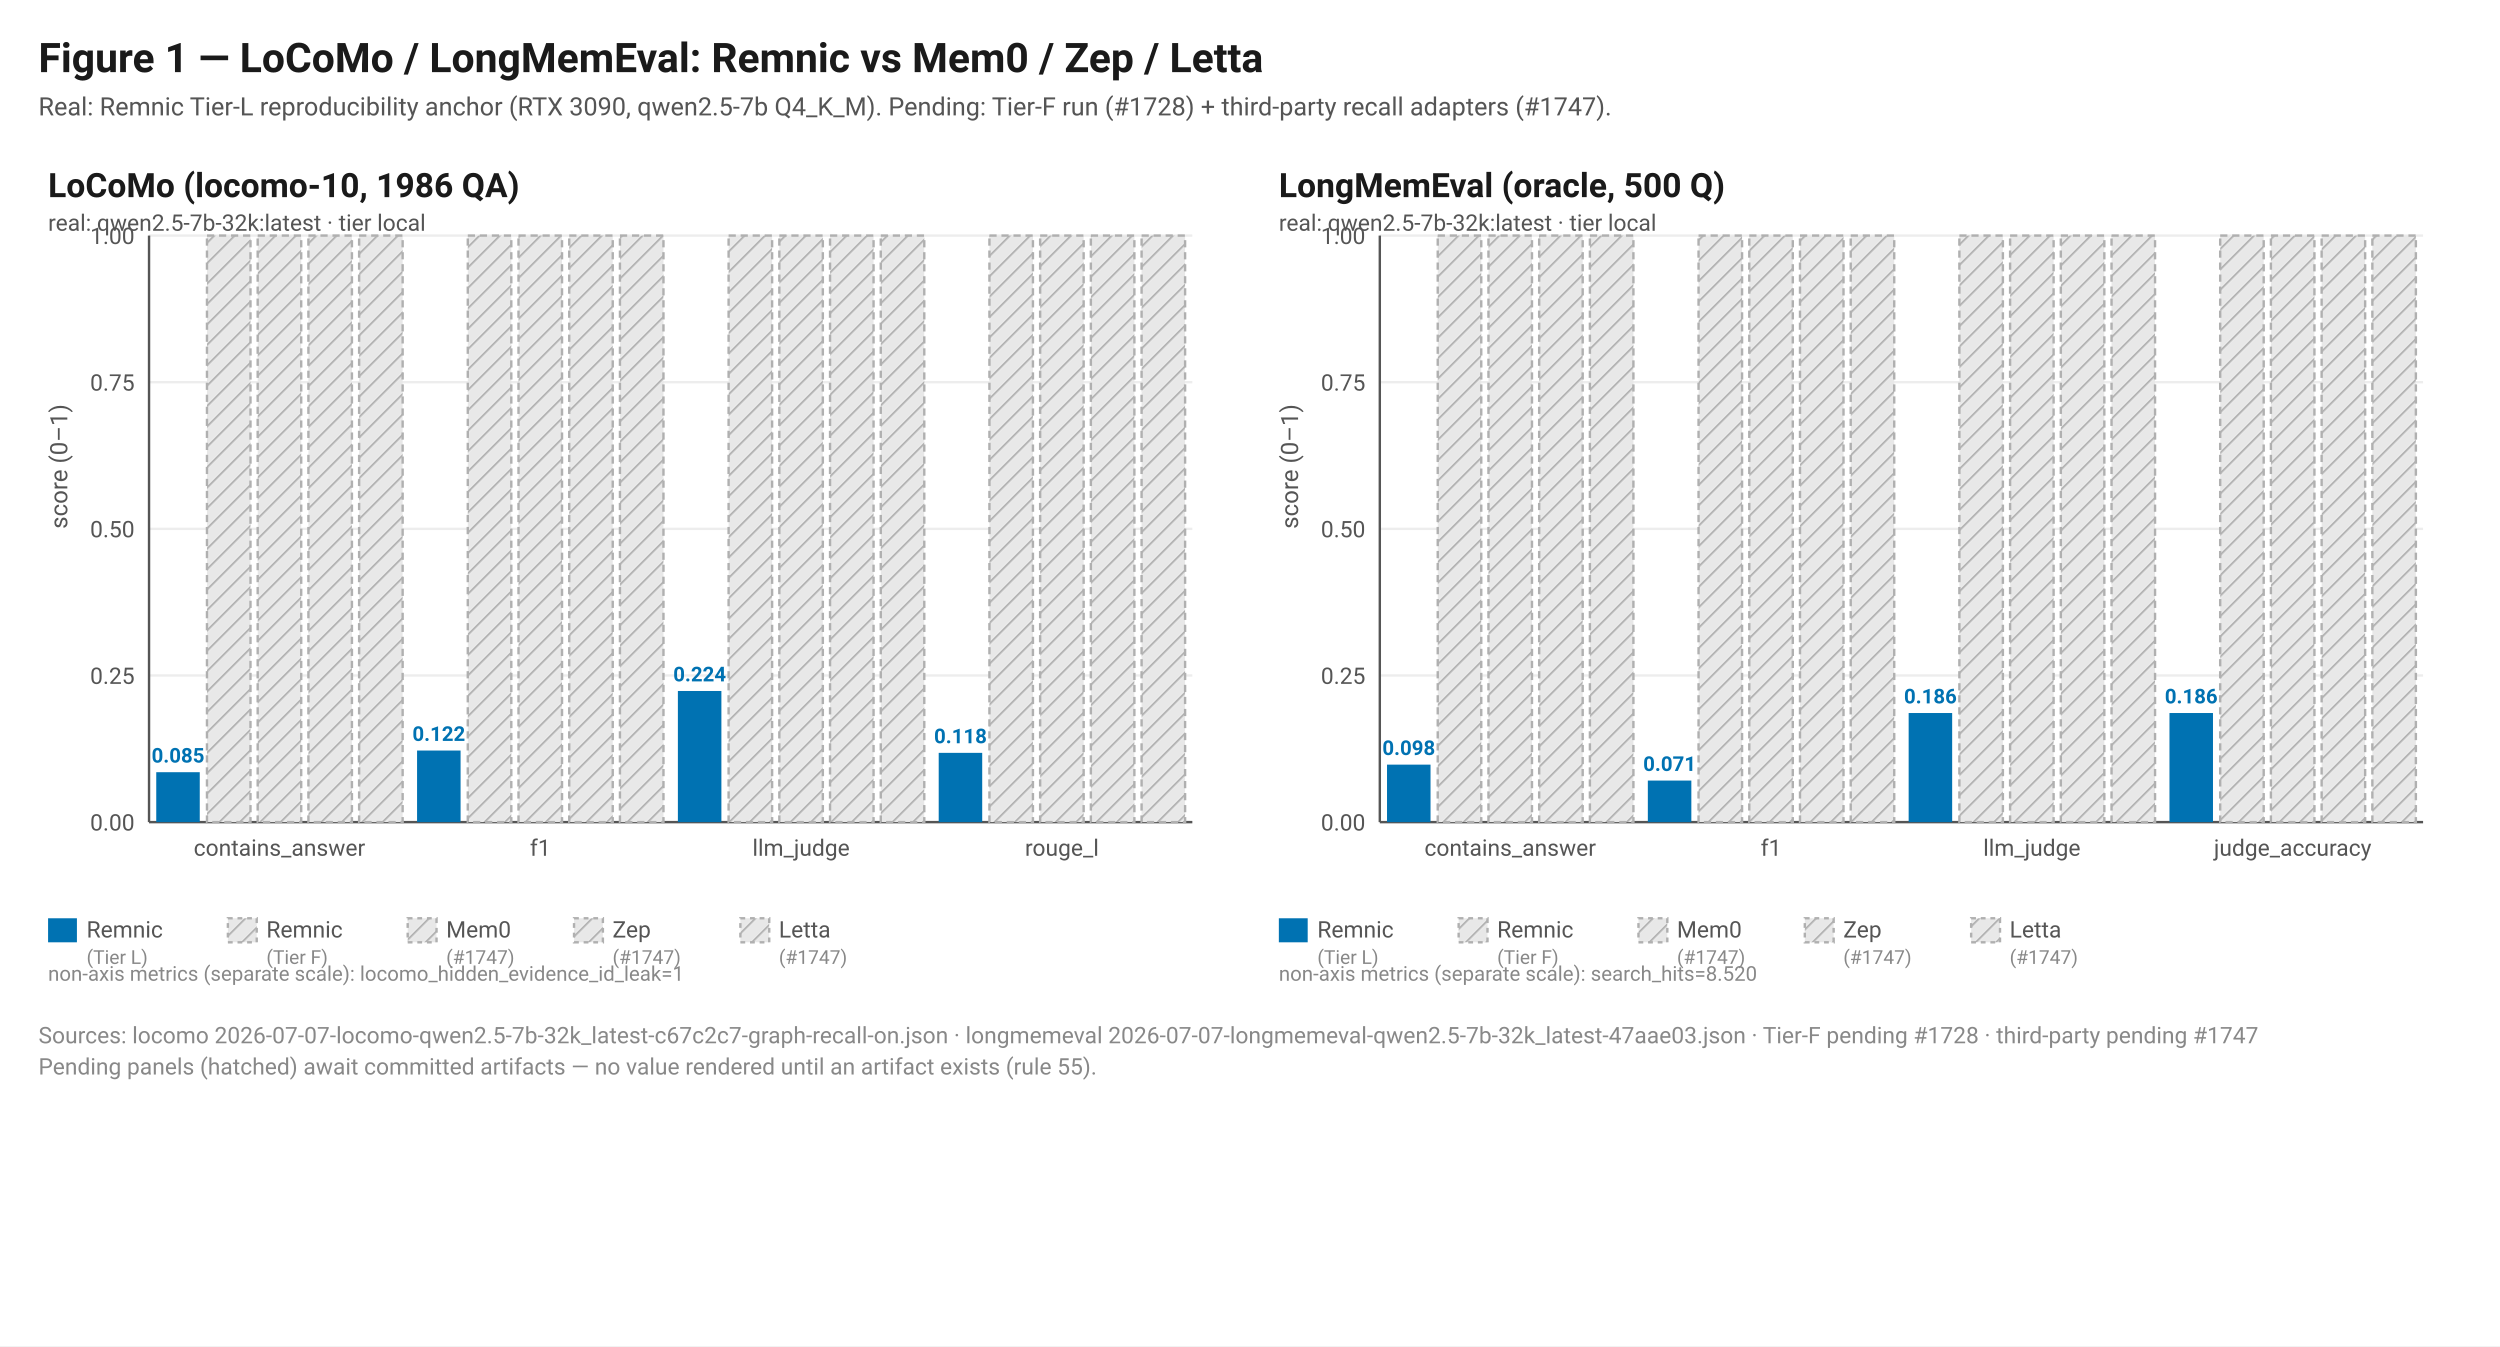
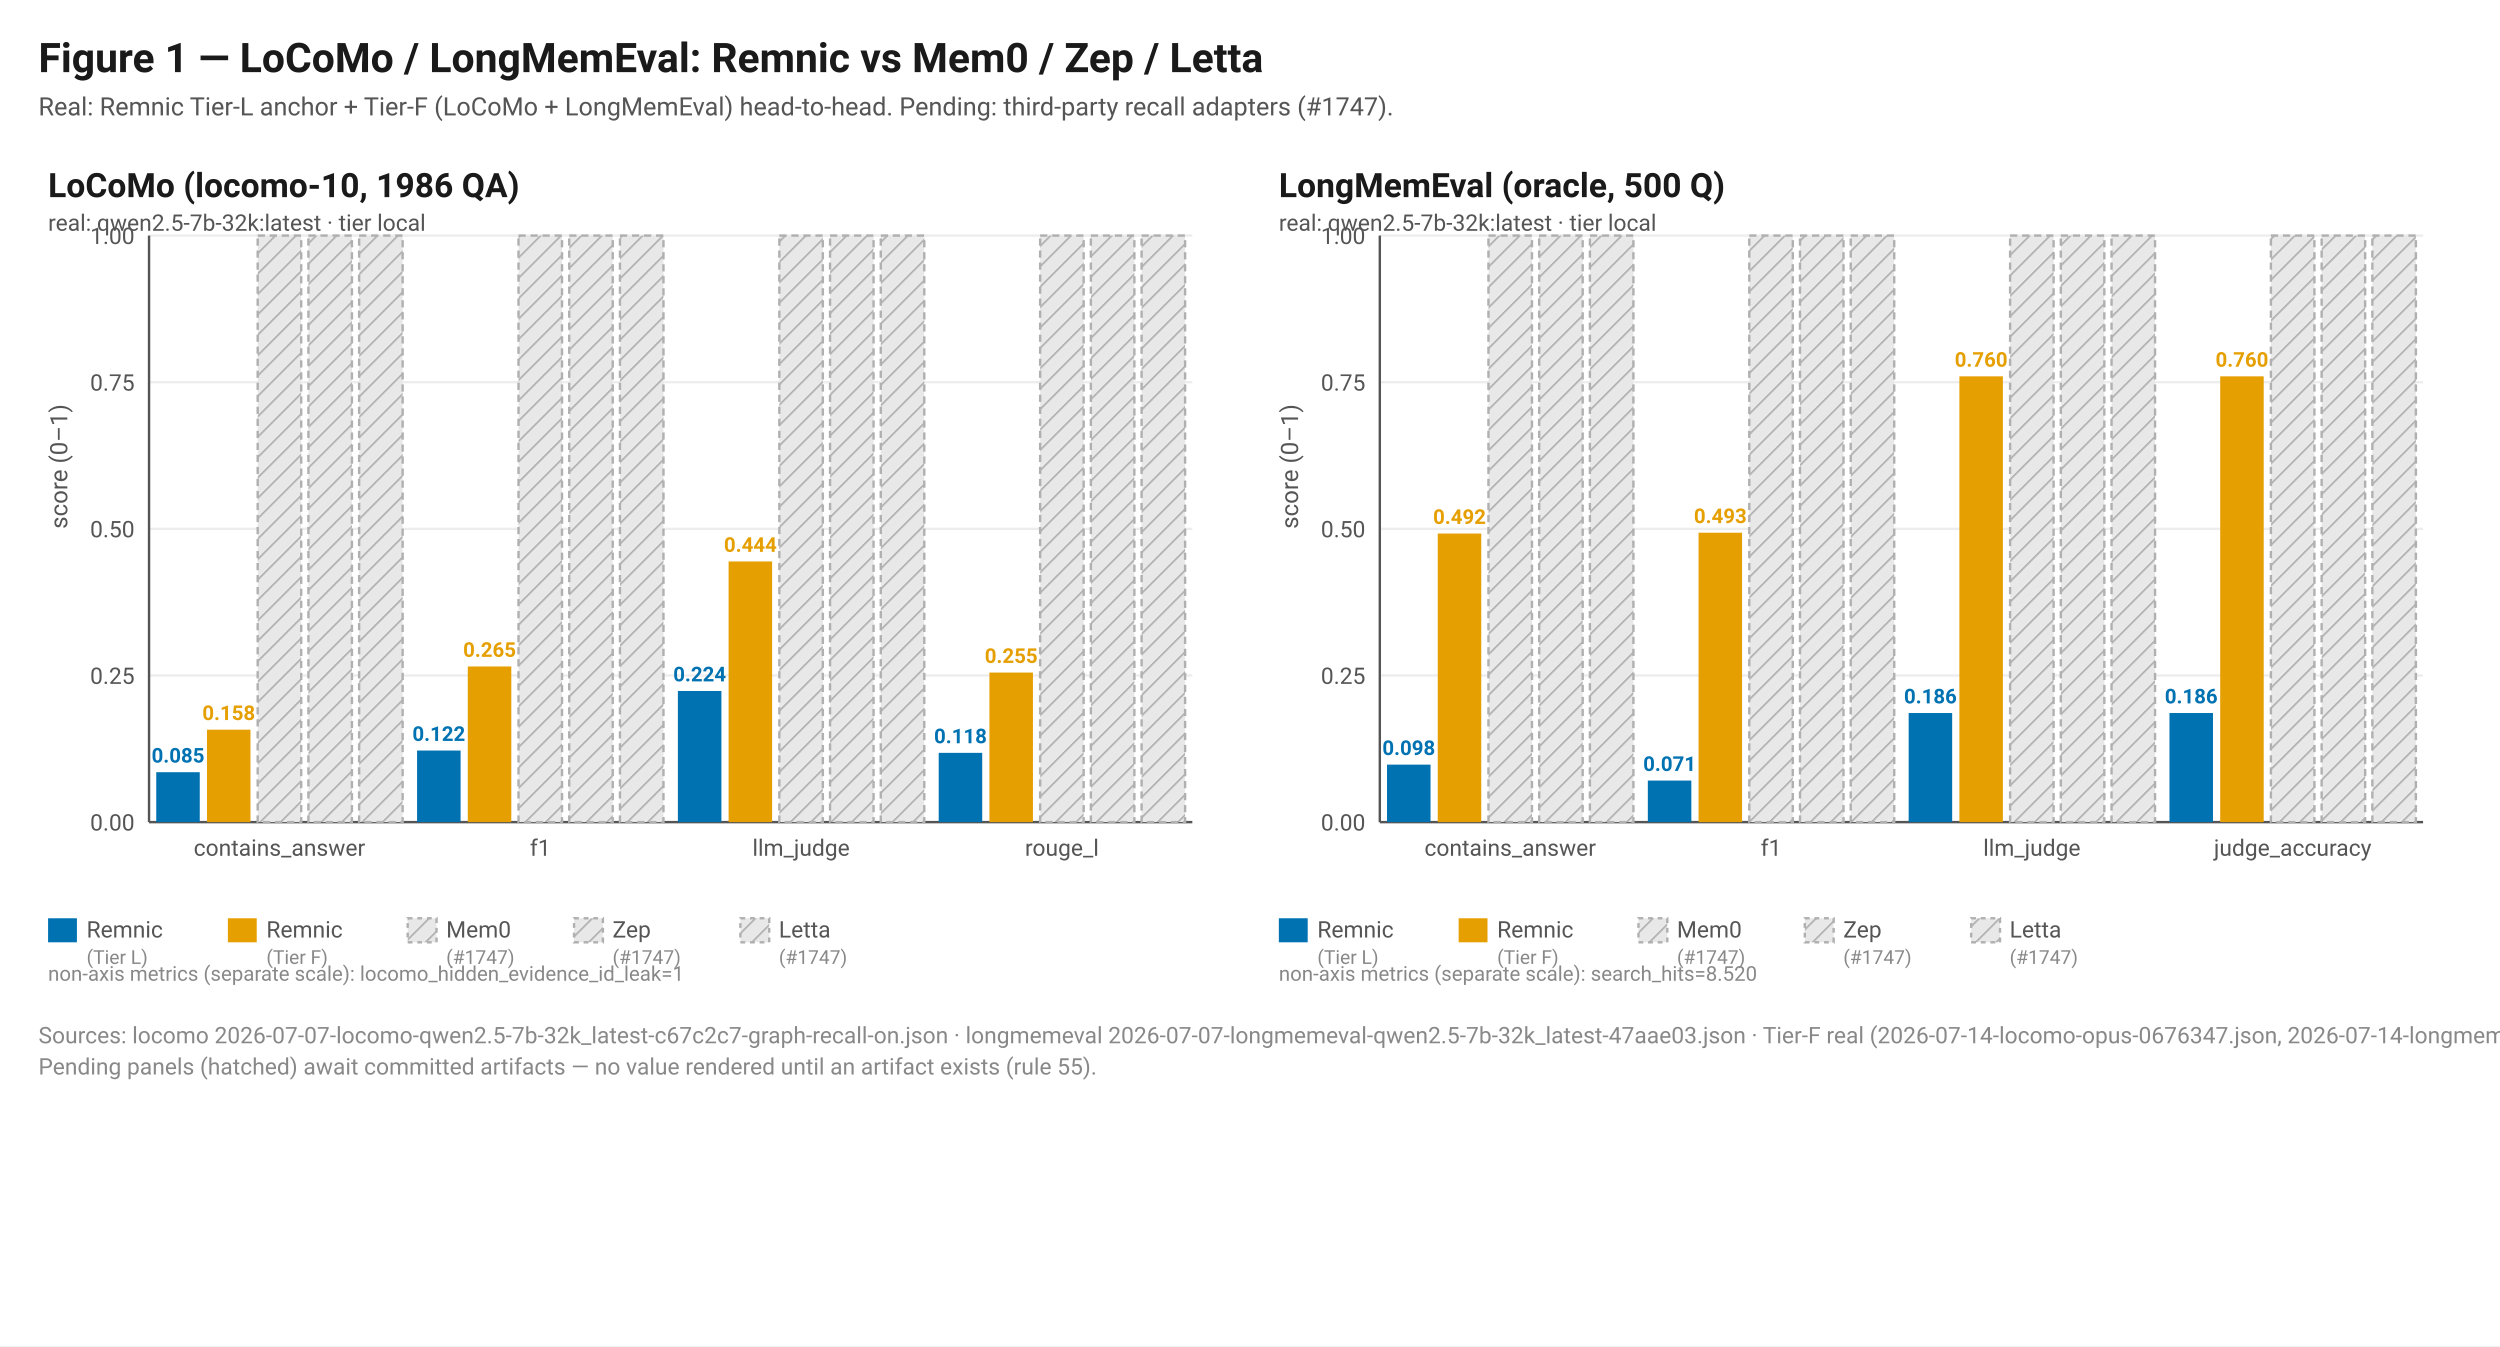
<svg xmlns="http://www.w3.org/2000/svg" width="1040" height="560" viewBox="0 0 1040 560" font-family="ui-sans-serif, system-ui, -apple-system, 'Segoe UI', Roboto, sans-serif" role="img" aria-labelledby="title desc">
  <rect x="0" y="0" width="1040" height="560" fill="#ffffff" />
  <defs>
    <pattern id="pendingHatch1" patternUnits="userSpaceOnUse" width="6" height="6" patternTransform="rotate(45)">
      <rect width="6" height="6" fill="#E8E8E8" />
      <line x1="0" y1="0" x2="0" y2="6" stroke="#B0B0B0" stroke-width="1.4" />
    </pattern>
  </defs>
  <text x="16" y="30" font-size="17" text-anchor="start" fill="#1a1a1a" font-weight="700">Figure 1 — LoCoMo / LongMemEval: Remnic vs Mem0 / Zep / Letta</text>
-   <text x="16" y="48" font-size="10.5" text-anchor="start" fill="#555555" font-weight="400">Real: Remnic Tier-L reproducibility anchor (RTX 3090, qwen2.5-7b Q4_K_M). Pending: Tier-F run (#1728) + third-party recall adapters (#1747).</text>
+   <text x="16" y="48" font-size="10.5" text-anchor="start" fill="#555555" font-weight="400">Real: Remnic Tier-L anchor + Tier-F (LoCoMo + LongMemEval) head-to-head. Pending: third-party recall adapters (#1747).</text>
  <text x="20" y="82" font-size="14" text-anchor="start" fill="#1a1a1a" font-weight="600">LoCoMo (locomo-10, 1986 QA)</text>
  <text x="20" y="96" font-size="9.5" text-anchor="start" fill="#555555" font-weight="400">real: qwen2.5-7b-32k:latest · tier local</text>
  <line x1="62" y1="98" x2="496" y2="98" stroke="#EDEDED" stroke-width="1" />
  <text x="56" y="101.5" font-size="9.5" text-anchor="end" fill="#555555" font-weight="400">1.00</text>
  <line x1="62" y1="159" x2="496" y2="159" stroke="#EDEDED" stroke-width="1" />
  <text x="56" y="162.5" font-size="9.5" text-anchor="end" fill="#555555" font-weight="400">0.75</text>
  <line x1="62" y1="220" x2="496" y2="220" stroke="#EDEDED" stroke-width="1" />
  <text x="56" y="223.5" font-size="9.5" text-anchor="end" fill="#555555" font-weight="400">0.50</text>
  <line x1="62" y1="281" x2="496" y2="281" stroke="#EDEDED" stroke-width="1" />
  <text x="56" y="284.5" font-size="9.5" text-anchor="end" fill="#555555" font-weight="400">0.25</text>
  <line x1="62" y1="342" x2="496" y2="342" stroke="#EDEDED" stroke-width="1" />
  <text x="56" y="345.5" font-size="9.5" text-anchor="end" fill="#555555" font-weight="400">0.00</text>
  <line x1="62" y1="98" x2="62" y2="342" stroke="#555555" stroke-width="1" />
  <line x1="62" y1="342" x2="496" y2="342" stroke="#555555" stroke-width="1" />
  <text x="28" y="220" font-size="10" text-anchor="start" fill="#555555" font-weight="400" transform="rotate(-90 28 220)">score (0–1)</text>
  <rect x="65" y="321.237" width="18.1" height="20.763" fill="#0072B2" />
  <text x="74.05" y="317.237" font-size="8.5" text-anchor="middle" fill="#0072B2" font-weight="600">0.085</text>
-   <rect x="86.1" y="98" width="18.1" height="244" fill="url(#pendingHatch1)" stroke="#B0B0B0" stroke-width="1" stroke-dasharray="3 2" />
+   <rect x="86.1" y="303.545" width="18.1" height="38.455" fill="#E69F00" />
+   <text x="95.15" y="299.545" font-size="8.5" text-anchor="middle" fill="#E69F00" font-weight="600">0.158</text>
  <rect x="107.2" y="98" width="18.1" height="244" fill="url(#pendingHatch1)" stroke="#B0B0B0" stroke-width="1" stroke-dasharray="3 2" />
  <rect x="128.3" y="98" width="18.1" height="244" fill="url(#pendingHatch1)" stroke="#B0B0B0" stroke-width="1" stroke-dasharray="3 2" />
  <rect x="149.4" y="98" width="18.1" height="244" fill="url(#pendingHatch1)" stroke="#B0B0B0" stroke-width="1" stroke-dasharray="3 2" />
  <text x="116.25" y="356" font-size="9.5" text-anchor="middle" fill="#555555" font-weight="400">contains_answer</text>
  <rect x="173.5" y="312.224" width="18.1" height="29.776" fill="#0072B2" />
  <text x="182.55" y="308.224" font-size="8.5" text-anchor="middle" fill="#0072B2" font-weight="600">0.122</text>
-   <rect x="194.6" y="98" width="18.1" height="244" fill="url(#pendingHatch1)" stroke="#B0B0B0" stroke-width="1" stroke-dasharray="3 2" />
+   <rect x="194.6" y="277.251" width="18.1" height="64.749" fill="#E69F00" />
+   <text x="203.65" y="273.251" font-size="8.5" text-anchor="middle" fill="#E69F00" font-weight="600">0.265</text>
  <rect x="215.7" y="98" width="18.1" height="244" fill="url(#pendingHatch1)" stroke="#B0B0B0" stroke-width="1" stroke-dasharray="3 2" />
  <rect x="236.8" y="98" width="18.1" height="244" fill="url(#pendingHatch1)" stroke="#B0B0B0" stroke-width="1" stroke-dasharray="3 2" />
  <rect x="257.9" y="98" width="18.1" height="244" fill="url(#pendingHatch1)" stroke="#B0B0B0" stroke-width="1" stroke-dasharray="3 2" />
  <text x="224.75" y="356" font-size="9.5" text-anchor="middle" fill="#555555" font-weight="400">f1</text>
  <rect x="282" y="287.45" width="18.1" height="54.55" fill="#0072B2" />
  <text x="291.05" y="283.45" font-size="8.5" text-anchor="middle" fill="#0072B2" font-weight="600">0.224</text>
-   <rect x="303.1" y="98" width="18.1" height="244" fill="url(#pendingHatch1)" stroke="#B0B0B0" stroke-width="1" stroke-dasharray="3 2" />
+   <rect x="303.1" y="233.569" width="18.1" height="108.431" fill="#E69F00" />
+   <text x="312.15" y="229.569" font-size="8.5" text-anchor="middle" fill="#E69F00" font-weight="600">0.444</text>
  <rect x="324.2" y="98" width="18.1" height="244" fill="url(#pendingHatch1)" stroke="#B0B0B0" stroke-width="1" stroke-dasharray="3 2" />
  <rect x="345.3" y="98" width="18.1" height="244" fill="url(#pendingHatch1)" stroke="#B0B0B0" stroke-width="1" stroke-dasharray="3 2" />
  <rect x="366.4" y="98" width="18.1" height="244" fill="url(#pendingHatch1)" stroke="#B0B0B0" stroke-width="1" stroke-dasharray="3 2" />
  <text x="333.25" y="356" font-size="9.5" text-anchor="middle" fill="#555555" font-weight="400">llm_judge</text>
  <rect x="390.5" y="313.188" width="18.1" height="28.812" fill="#0072B2" />
  <text x="399.55" y="309.188" font-size="8.5" text-anchor="middle" fill="#0072B2" font-weight="600">0.118</text>
-   <rect x="411.6" y="98" width="18.1" height="244" fill="url(#pendingHatch1)" stroke="#B0B0B0" stroke-width="1" stroke-dasharray="3 2" />
+   <rect x="411.6" y="279.789" width="18.1" height="62.211" fill="#E69F00" />
+   <text x="420.65" y="275.789" font-size="8.5" text-anchor="middle" fill="#E69F00" font-weight="600">0.255</text>
  <rect x="432.7" y="98" width="18.1" height="244" fill="url(#pendingHatch1)" stroke="#B0B0B0" stroke-width="1" stroke-dasharray="3 2" />
  <rect x="453.8" y="98" width="18.1" height="244" fill="url(#pendingHatch1)" stroke="#B0B0B0" stroke-width="1" stroke-dasharray="3 2" />
  <rect x="474.9" y="98" width="18.1" height="244" fill="url(#pendingHatch1)" stroke="#B0B0B0" stroke-width="1" stroke-dasharray="3 2" />
  <text x="441.75" y="356" font-size="9.5" text-anchor="middle" fill="#555555" font-weight="400">rouge_l</text>
  <rect x="20" y="382" width="12" height="10" fill="#0072B2" />
  <text x="36" y="390" font-size="9.5" text-anchor="start" fill="#555555" font-weight="400">Remnic</text>
  <text x="36" y="401" font-size="8" text-anchor="start" fill="#888888" font-weight="400">(Tier L)</text>
-   <rect x="94.8" y="382" width="12" height="10" fill="url(#pendingHatch1)" stroke="#B0B0B0" stroke-width="1" stroke-dasharray="2 2" />
+   <rect x="94.8" y="382" width="12" height="10" fill="#E69F00" />
  <text x="110.8" y="390" font-size="9.5" text-anchor="start" fill="#555555" font-weight="400">Remnic</text>
  <text x="110.8" y="401" font-size="8" text-anchor="start" fill="#888888" font-weight="400">(Tier F)</text>
  <rect x="169.6" y="382" width="12" height="10" fill="url(#pendingHatch1)" stroke="#B0B0B0" stroke-width="1" stroke-dasharray="2 2" />
  <text x="185.6" y="390" font-size="9.5" text-anchor="start" fill="#555555" font-weight="400">Mem0</text>
  <text x="185.6" y="401" font-size="8" text-anchor="start" fill="#888888" font-weight="400">(#1747)</text>
  <rect x="238.8" y="382" width="12" height="10" fill="url(#pendingHatch1)" stroke="#B0B0B0" stroke-width="1" stroke-dasharray="2 2" />
  <text x="254.8" y="390" font-size="9.5" text-anchor="start" fill="#555555" font-weight="400">Zep</text>
  <text x="254.8" y="401" font-size="8" text-anchor="start" fill="#888888" font-weight="400">(#1747)</text>
  <rect x="308" y="382" width="12" height="10" fill="url(#pendingHatch1)" stroke="#B0B0B0" stroke-width="1" stroke-dasharray="2 2" />
  <text x="324" y="390" font-size="9.5" text-anchor="start" fill="#555555" font-weight="400">Letta</text>
  <text x="324" y="401" font-size="8" text-anchor="start" fill="#888888" font-weight="400">(#1747)</text>
  <text x="20" y="408" font-size="8.5" text-anchor="start" fill="#888888" font-weight="400">non-axis metrics (separate scale): locomo_hidden_evidence_id_leak=1</text>
  <text x="532" y="82" font-size="14" text-anchor="start" fill="#1a1a1a" font-weight="600">LongMemEval (oracle, 500 Q)</text>
  <text x="532" y="96" font-size="9.5" text-anchor="start" fill="#555555" font-weight="400">real: qwen2.5-7b-32k:latest · tier local</text>
  <line x1="574" y1="98" x2="1008" y2="98" stroke="#EDEDED" stroke-width="1" />
  <text x="568" y="101.5" font-size="9.5" text-anchor="end" fill="#555555" font-weight="400">1.00</text>
  <line x1="574" y1="159" x2="1008" y2="159" stroke="#EDEDED" stroke-width="1" />
  <text x="568" y="162.5" font-size="9.5" text-anchor="end" fill="#555555" font-weight="400">0.75</text>
  <line x1="574" y1="220" x2="1008" y2="220" stroke="#EDEDED" stroke-width="1" />
  <text x="568" y="223.5" font-size="9.5" text-anchor="end" fill="#555555" font-weight="400">0.50</text>
  <line x1="574" y1="281" x2="1008" y2="281" stroke="#EDEDED" stroke-width="1" />
  <text x="568" y="284.5" font-size="9.5" text-anchor="end" fill="#555555" font-weight="400">0.25</text>
  <line x1="574" y1="342" x2="1008" y2="342" stroke="#EDEDED" stroke-width="1" />
  <text x="568" y="345.5" font-size="9.5" text-anchor="end" fill="#555555" font-weight="400">0.00</text>
  <line x1="574" y1="98" x2="574" y2="342" stroke="#555555" stroke-width="1" />
  <line x1="574" y1="342" x2="1008" y2="342" stroke="#555555" stroke-width="1" />
  <text x="540" y="220" font-size="10" text-anchor="start" fill="#555555" font-weight="400" transform="rotate(-90 540 220)">score (0–1)</text>
  <rect x="577" y="318.088" width="18.1" height="23.912" fill="#0072B2" />
  <text x="586.05" y="314.088" font-size="8.5" text-anchor="middle" fill="#0072B2" font-weight="600">0.098</text>
-   <rect x="598.1" y="98" width="18.1" height="244" fill="url(#pendingHatch1)" stroke="#B0B0B0" stroke-width="1" stroke-dasharray="3 2" />
+   <rect x="598.1" y="221.952" width="18.1" height="120.048" fill="#E69F00" />
+   <text x="607.15" y="217.952" font-size="8.5" text-anchor="middle" fill="#E69F00" font-weight="600">0.492</text>
  <rect x="619.2" y="98" width="18.1" height="244" fill="url(#pendingHatch1)" stroke="#B0B0B0" stroke-width="1" stroke-dasharray="3 2" />
  <rect x="640.3" y="98" width="18.1" height="244" fill="url(#pendingHatch1)" stroke="#B0B0B0" stroke-width="1" stroke-dasharray="3 2" />
  <rect x="661.4" y="98" width="18.1" height="244" fill="url(#pendingHatch1)" stroke="#B0B0B0" stroke-width="1" stroke-dasharray="3 2" />
  <text x="628.25" y="356" font-size="9.5" text-anchor="middle" fill="#555555" font-weight="400">contains_answer</text>
  <rect x="685.5" y="324.716" width="18.1" height="17.284" fill="#0072B2" />
  <text x="694.55" y="320.716" font-size="8.5" text-anchor="middle" fill="#0072B2" font-weight="600">0.071</text>
-   <rect x="706.6" y="98" width="18.1" height="244" fill="url(#pendingHatch1)" stroke="#B0B0B0" stroke-width="1" stroke-dasharray="3 2" />
+   <rect x="706.6" y="221.611" width="18.1" height="120.389" fill="#E69F00" />
+   <text x="715.65" y="217.611" font-size="8.5" text-anchor="middle" fill="#E69F00" font-weight="600">0.493</text>
  <rect x="727.7" y="98" width="18.1" height="244" fill="url(#pendingHatch1)" stroke="#B0B0B0" stroke-width="1" stroke-dasharray="3 2" />
  <rect x="748.8" y="98" width="18.1" height="244" fill="url(#pendingHatch1)" stroke="#B0B0B0" stroke-width="1" stroke-dasharray="3 2" />
  <rect x="769.9" y="98" width="18.1" height="244" fill="url(#pendingHatch1)" stroke="#B0B0B0" stroke-width="1" stroke-dasharray="3 2" />
  <text x="736.75" y="356" font-size="9.5" text-anchor="middle" fill="#555555" font-weight="400">f1</text>
  <rect x="794" y="296.616" width="18.1" height="45.384" fill="#0072B2" />
  <text x="803.05" y="292.616" font-size="8.5" text-anchor="middle" fill="#0072B2" font-weight="600">0.186</text>
-   <rect x="815.1" y="98" width="18.1" height="244" fill="url(#pendingHatch1)" stroke="#B0B0B0" stroke-width="1" stroke-dasharray="3 2" />
+   <rect x="815.1" y="156.56" width="18.1" height="185.44" fill="#E69F00" />
+   <text x="824.15" y="152.56" font-size="8.5" text-anchor="middle" fill="#E69F00" font-weight="600">0.760</text>
  <rect x="836.2" y="98" width="18.1" height="244" fill="url(#pendingHatch1)" stroke="#B0B0B0" stroke-width="1" stroke-dasharray="3 2" />
  <rect x="857.3" y="98" width="18.1" height="244" fill="url(#pendingHatch1)" stroke="#B0B0B0" stroke-width="1" stroke-dasharray="3 2" />
  <rect x="878.4" y="98" width="18.1" height="244" fill="url(#pendingHatch1)" stroke="#B0B0B0" stroke-width="1" stroke-dasharray="3 2" />
  <text x="845.25" y="356" font-size="9.5" text-anchor="middle" fill="#555555" font-weight="400">llm_judge</text>
  <rect x="902.5" y="296.616" width="18.1" height="45.384" fill="#0072B2" />
  <text x="911.55" y="292.616" font-size="8.5" text-anchor="middle" fill="#0072B2" font-weight="600">0.186</text>
-   <rect x="923.6" y="98" width="18.1" height="244" fill="url(#pendingHatch1)" stroke="#B0B0B0" stroke-width="1" stroke-dasharray="3 2" />
+   <rect x="923.6" y="156.56" width="18.1" height="185.44" fill="#E69F00" />
+   <text x="932.65" y="152.56" font-size="8.5" text-anchor="middle" fill="#E69F00" font-weight="600">0.760</text>
  <rect x="944.7" y="98" width="18.1" height="244" fill="url(#pendingHatch1)" stroke="#B0B0B0" stroke-width="1" stroke-dasharray="3 2" />
  <rect x="965.8" y="98" width="18.1" height="244" fill="url(#pendingHatch1)" stroke="#B0B0B0" stroke-width="1" stroke-dasharray="3 2" />
  <rect x="986.9" y="98" width="18.1" height="244" fill="url(#pendingHatch1)" stroke="#B0B0B0" stroke-width="1" stroke-dasharray="3 2" />
  <text x="953.75" y="356" font-size="9.5" text-anchor="middle" fill="#555555" font-weight="400">judge_accuracy</text>
  <rect x="532" y="382" width="12" height="10" fill="#0072B2" />
  <text x="548" y="390" font-size="9.5" text-anchor="start" fill="#555555" font-weight="400">Remnic</text>
  <text x="548" y="401" font-size="8" text-anchor="start" fill="#888888" font-weight="400">(Tier L)</text>
-   <rect x="606.8" y="382" width="12" height="10" fill="url(#pendingHatch1)" stroke="#B0B0B0" stroke-width="1" stroke-dasharray="2 2" />
+   <rect x="606.8" y="382" width="12" height="10" fill="#E69F00" />
  <text x="622.8" y="390" font-size="9.5" text-anchor="start" fill="#555555" font-weight="400">Remnic</text>
  <text x="622.8" y="401" font-size="8" text-anchor="start" fill="#888888" font-weight="400">(Tier F)</text>
  <rect x="681.6" y="382" width="12" height="10" fill="url(#pendingHatch1)" stroke="#B0B0B0" stroke-width="1" stroke-dasharray="2 2" />
  <text x="697.6" y="390" font-size="9.5" text-anchor="start" fill="#555555" font-weight="400">Mem0</text>
  <text x="697.6" y="401" font-size="8" text-anchor="start" fill="#888888" font-weight="400">(#1747)</text>
  <rect x="750.8" y="382" width="12" height="10" fill="url(#pendingHatch1)" stroke="#B0B0B0" stroke-width="1" stroke-dasharray="2 2" />
  <text x="766.8" y="390" font-size="9.5" text-anchor="start" fill="#555555" font-weight="400">Zep</text>
  <text x="766.8" y="401" font-size="8" text-anchor="start" fill="#888888" font-weight="400">(#1747)</text>
  <rect x="820" y="382" width="12" height="10" fill="url(#pendingHatch1)" stroke="#B0B0B0" stroke-width="1" stroke-dasharray="2 2" />
  <text x="836" y="390" font-size="9.5" text-anchor="start" fill="#555555" font-weight="400">Letta</text>
  <text x="836" y="401" font-size="8" text-anchor="start" fill="#888888" font-weight="400">(#1747)</text>
  <text x="532" y="408" font-size="8.5" text-anchor="start" fill="#888888" font-weight="400">non-axis metrics (separate scale): search_hits=8.520</text>
-   <text x="16" y="434" font-size="9.5" text-anchor="start" fill="#888888" font-weight="400">Sources: locomo 2026-07-07-locomo-qwen2.5-7b-32k_latest-c67c2c7-graph-recall-on.json · longmemeval 2026-07-07-longmemeval-qwen2.5-7b-32k_latest-47aae03.json · Tier-F pending #1728 · third-party pending #1747</text>
+   <text x="16" y="434" font-size="9.5" text-anchor="start" fill="#888888" font-weight="400">Sources: locomo 2026-07-07-locomo-qwen2.5-7b-32k_latest-c67c2c7-graph-recall-on.json · longmemeval 2026-07-07-longmemeval-qwen2.5-7b-32k_latest-47aae03.json · Tier-F real (2026-07-14-locomo-opus-0676347.json, 2026-07-14-longmemeval-opus-0676347.json) · third-party pending #1747</text>
  <text x="16" y="447" font-size="9.5" text-anchor="start" fill="#888888" font-weight="400">Pending panels (hatched) await committed artifacts — no value rendered until an artifact exists (rule 55).</text>
</svg>
